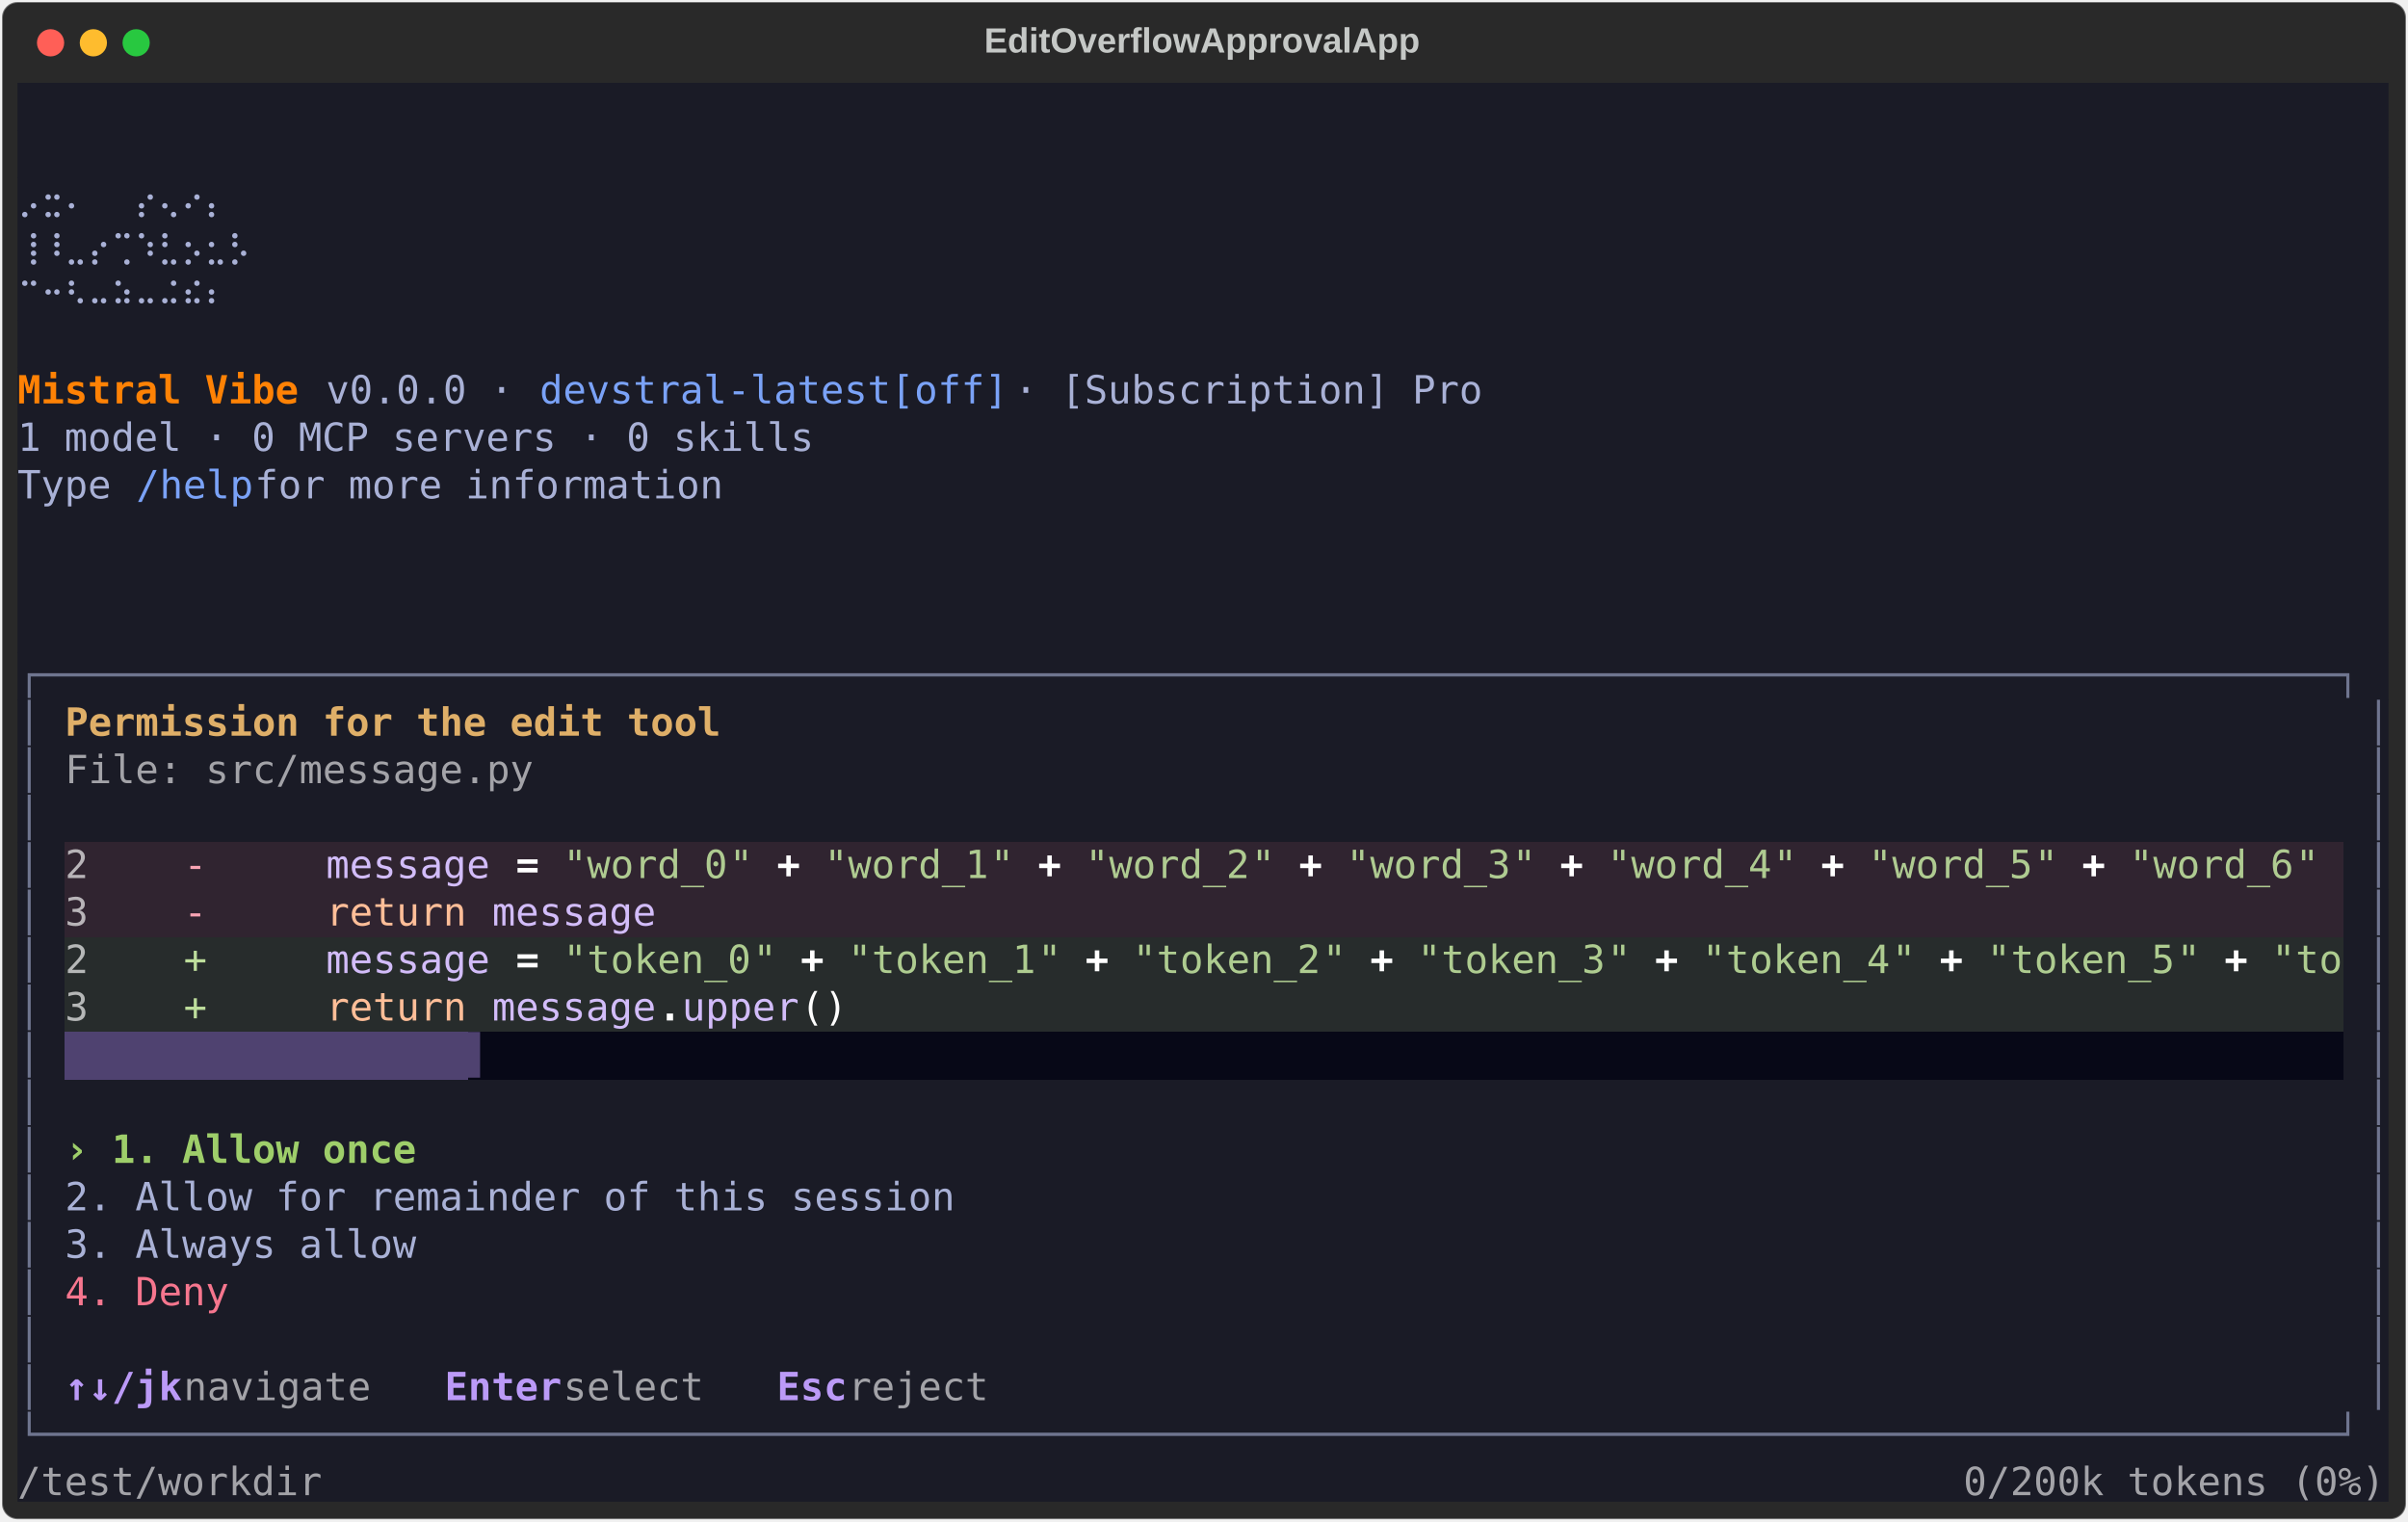
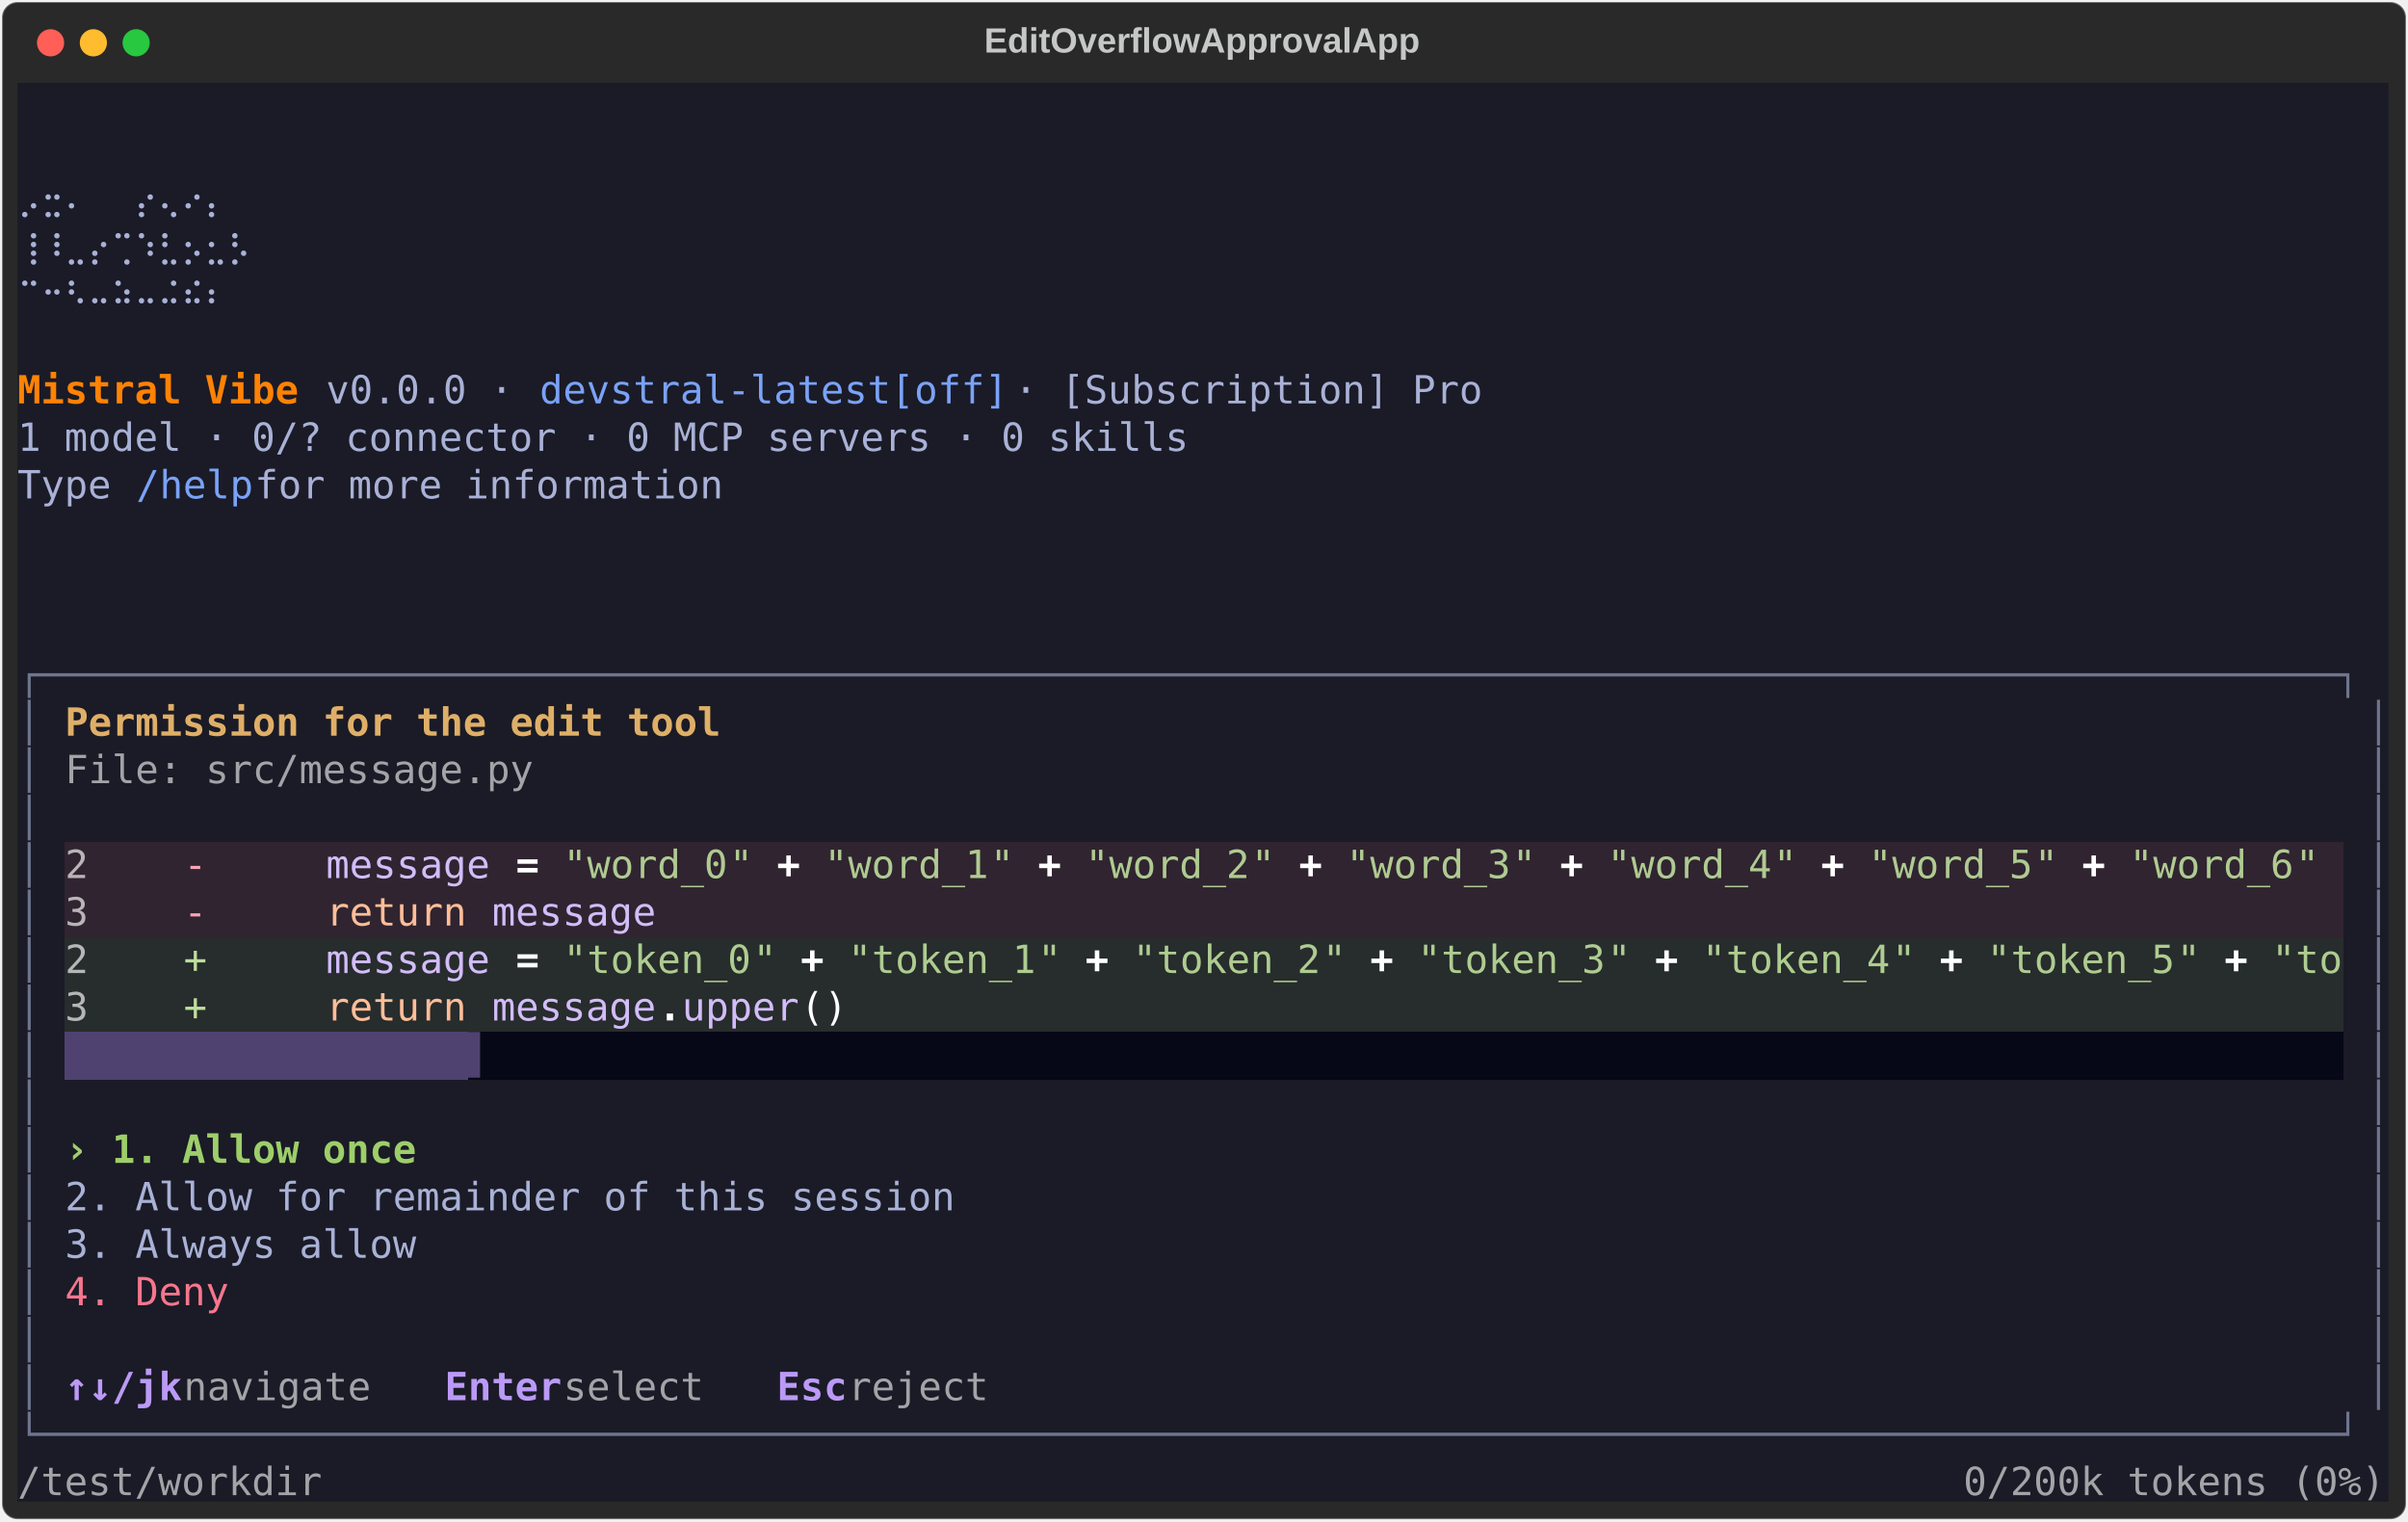
<svg xmlns="http://www.w3.org/2000/svg" class="rich-terminal" viewBox="0 0 1238 782.0">
  <style>

    @font-face {
        font-family: "Fira Code";
        src: local("FiraCode-Regular"),
                url("https://cdnjs.cloudflare.com/ajax/libs/firacode/6.2.0/woff2/FiraCode-Regular.woff2") format("woff2"),
                url("https://cdnjs.cloudflare.com/ajax/libs/firacode/6.2.0/woff/FiraCode-Regular.woff") format("woff");
        font-style: normal;
        font-weight: 400;
    }
    @font-face {
        font-family: "Fira Code";
        src: local("FiraCode-Bold"),
                url("https://cdnjs.cloudflare.com/ajax/libs/firacode/6.2.0/woff2/FiraCode-Bold.woff2") format("woff2"),
                url("https://cdnjs.cloudflare.com/ajax/libs/firacode/6.2.0/woff/FiraCode-Bold.woff") format("woff");
        font-style: bold;
        font-weight: 700;
    }

    .terminal-matrix {
        font-family: Fira Code, monospace;
        font-size: 20px;
        line-height: 24.4px;
        font-variant-east-asian: full-width;
    }

    .terminal-title {
        font-size: 18px;
        font-weight: bold;
        font-family: arial;
    }

    .terminal-r1 { fill: #c5c8c6 }
.terminal-r2 { fill: #a9b1d6 }
.terminal-r3 { fill: #ff8205;font-weight: bold }
.terminal-r4 { fill: #1a1b26 }
.terminal-r5 { fill: #7aa2f7 }
.terminal-r6 { fill: #6f758f }
.terminal-r7 { fill: #dfaf68;font-weight: bold }
.terminal-r8 { fill: #a3a3a8 }
.terminal-r9 { fill: #b8b4b8 }
.terminal-r10 { fill: #f9a4b4 }
.terminal-r11 { fill: #ffffff }
.terminal-r12 { fill: #d2bcf9 }
.terminal-r13 { fill: #ffffff;font-weight: bold }
.terminal-r14 { fill: #afcb91 }
.terminal-r15 { fill: #ffbe98 }
.terminal-r16 { fill: #b5b7b7 }
.terminal-r17 { fill: #bede9c }
.terminal-r18 { fill: #aecc90 }
.terminal-r19 { fill: #4f4270 }
.terminal-r20 { fill: #9ece6a;font-weight: bold }
.terminal-r21 { fill: #f6768e }
.terminal-r22 { fill: #bb9af7;font-weight: bold }
    </style>
  <defs>
    <clipPath id="terminal-clip-terminal">
      <rect x="0" y="0" width="1219.0" height="731.0" />
    </clipPath>
    <clipPath id="terminal-line-0">
      <rect x="0" y="1.5" width="1220" height="24.65" />
    </clipPath>
    <clipPath id="terminal-line-1">
      <rect x="0" y="25.9" width="1220" height="24.65" />
    </clipPath>
    <clipPath id="terminal-line-2">
      <rect x="0" y="50.3" width="1220" height="24.65" />
    </clipPath>
    <clipPath id="terminal-line-3">
      <rect x="0" y="74.7" width="1220" height="24.65" />
    </clipPath>
    <clipPath id="terminal-line-4">
      <rect x="0" y="99.1" width="1220" height="24.65" />
    </clipPath>
    <clipPath id="terminal-line-5">
      <rect x="0" y="123.5" width="1220" height="24.65" />
    </clipPath>
    <clipPath id="terminal-line-6">
      <rect x="0" y="147.9" width="1220" height="24.65" />
    </clipPath>
    <clipPath id="terminal-line-7">
      <rect x="0" y="172.3" width="1220" height="24.65" />
    </clipPath>
    <clipPath id="terminal-line-8">
      <rect x="0" y="196.7" width="1220" height="24.65" />
    </clipPath>
    <clipPath id="terminal-line-9">
      <rect x="0" y="221.1" width="1220" height="24.65" />
    </clipPath>
    <clipPath id="terminal-line-10">
      <rect x="0" y="245.5" width="1220" height="24.65" />
    </clipPath>
    <clipPath id="terminal-line-11">
      <rect x="0" y="269.9" width="1220" height="24.65" />
    </clipPath>
    <clipPath id="terminal-line-12">
      <rect x="0" y="294.3" width="1220" height="24.65" />
    </clipPath>
    <clipPath id="terminal-line-13">
      <rect x="0" y="318.7" width="1220" height="24.65" />
    </clipPath>
    <clipPath id="terminal-line-14">
      <rect x="0" y="343.1" width="1220" height="24.65" />
    </clipPath>
    <clipPath id="terminal-line-15">
      <rect x="0" y="367.5" width="1220" height="24.65" />
    </clipPath>
    <clipPath id="terminal-line-16">
      <rect x="0" y="391.9" width="1220" height="24.65" />
    </clipPath>
    <clipPath id="terminal-line-17">
      <rect x="0" y="416.3" width="1220" height="24.65" />
    </clipPath>
    <clipPath id="terminal-line-18">
      <rect x="0" y="440.7" width="1220" height="24.65" />
    </clipPath>
    <clipPath id="terminal-line-19">
      <rect x="0" y="465.1" width="1220" height="24.65" />
    </clipPath>
    <clipPath id="terminal-line-20">
      <rect x="0" y="489.5" width="1220" height="24.65" />
    </clipPath>
    <clipPath id="terminal-line-21">
      <rect x="0" y="513.9" width="1220" height="24.65" />
    </clipPath>
    <clipPath id="terminal-line-22">
      <rect x="0" y="538.3" width="1220" height="24.65" />
    </clipPath>
    <clipPath id="terminal-line-23">
      <rect x="0" y="562.7" width="1220" height="24.65" />
    </clipPath>
    <clipPath id="terminal-line-24">
      <rect x="0" y="587.1" width="1220" height="24.65" />
    </clipPath>
    <clipPath id="terminal-line-25">
      <rect x="0" y="611.5" width="1220" height="24.65" />
    </clipPath>
    <clipPath id="terminal-line-26">
      <rect x="0" y="635.9" width="1220" height="24.65" />
    </clipPath>
    <clipPath id="terminal-line-27">
      <rect x="0" y="660.3" width="1220" height="24.65" />
    </clipPath>
    <clipPath id="terminal-line-28">
      <rect x="0" y="684.7" width="1220" height="24.65" />
    </clipPath>
  </defs>
  <rect fill="#292929" stroke="rgba(255,255,255,0.35)" stroke-width="1" x="1" y="1" width="1236" height="780" rx="8" />
  <text class="terminal-title" fill="#c5c8c6" text-anchor="middle" x="618" y="27">EditOverflowApprovalApp</text>
  <g transform="translate(26,22)">
    <circle cx="0" cy="0" r="7" fill="#ff5f57" />
    <circle cx="22" cy="0" r="7" fill="#febc2e" />
    <circle cx="44" cy="0" r="7" fill="#28c840" />
  </g>
  <g transform="translate(9, 41)" clip-path="url(#terminal-clip-terminal)">
    <rect fill="#1a1b26" x="0" y="1.5" width="1220" height="24.65" shape-rendering="crispEdges" />
    <rect fill="#1a1b26" x="0" y="25.9" width="1220" height="24.65" shape-rendering="crispEdges" />
    <rect fill="#1a1b26" x="0" y="50.3" width="134.2" height="24.65" shape-rendering="crispEdges" />
    <rect fill="#1a1b26" x="134.2" y="50.3" width="646.6" height="24.65" shape-rendering="crispEdges" />
    <rect fill="#1a1b26" x="780.8" y="50.3" width="439.2" height="24.65" shape-rendering="crispEdges" />
    <rect fill="#1a1b26" x="0" y="74.7" width="134.2" height="24.65" shape-rendering="crispEdges" />
    <rect fill="#1a1b26" x="134.2" y="74.7" width="646.6" height="24.65" shape-rendering="crispEdges" />
    <rect fill="#1a1b26" x="780.8" y="74.7" width="439.2" height="24.65" shape-rendering="crispEdges" />
    <rect fill="#1a1b26" x="0" y="99.1" width="134.2" height="24.65" shape-rendering="crispEdges" />
    <rect fill="#1a1b26" x="134.2" y="99.1" width="646.6" height="24.65" shape-rendering="crispEdges" />
    <rect fill="#1a1b26" x="780.8" y="99.1" width="439.2" height="24.65" shape-rendering="crispEdges" />
    <rect fill="#1a1b26" x="0" y="123.5" width="780.8" height="24.65" shape-rendering="crispEdges" />
    <rect fill="#1a1b26" x="780.8" y="123.5" width="439.2" height="24.65" shape-rendering="crispEdges" />
    <rect fill="#1a1b26" x="0" y="147.9" width="146.4" height="24.65" shape-rendering="crispEdges" />
    <rect fill="#1a1b26" x="146.4" y="147.9" width="12.2" height="24.65" shape-rendering="crispEdges" />
    <rect fill="#1a1b26" x="158.6" y="147.9" width="109.8" height="24.65" shape-rendering="crispEdges" />
    <rect fill="#1a1b26" x="268.4" y="147.9" width="244" height="24.65" shape-rendering="crispEdges" />
    <rect fill="#1a1b26" x="512.4" y="147.9" width="256.2" height="24.65" shape-rendering="crispEdges" />
    <rect fill="#1a1b26" x="768.6" y="147.9" width="12.2" height="24.65" shape-rendering="crispEdges" />
    <rect fill="#1a1b26" x="780.8" y="147.9" width="439.2" height="24.65" shape-rendering="crispEdges" />
-     <rect fill="#1a1b26" x="0" y="172.3" width="414.8" height="24.65" shape-rendering="crispEdges" />
-     <rect fill="#1a1b26" x="414.8" y="172.3" width="366" height="24.65" shape-rendering="crispEdges" />
+     <rect fill="#1a1b26" x="0" y="172.3" width="610" height="24.65" shape-rendering="crispEdges" />
+     <rect fill="#1a1b26" x="610" y="172.3" width="170.8" height="24.65" shape-rendering="crispEdges" />
    <rect fill="#1a1b26" x="780.8" y="172.3" width="439.2" height="24.65" shape-rendering="crispEdges" />
    <rect fill="#1a1b26" x="0" y="196.7" width="61" height="24.65" shape-rendering="crispEdges" />
    <rect fill="#1a1b26" x="61" y="196.7" width="61" height="24.65" shape-rendering="crispEdges" />
    <rect fill="#1a1b26" x="122" y="196.7" width="256.2" height="24.65" shape-rendering="crispEdges" />
    <rect fill="#1a1b26" x="378.2" y="196.7" width="402.6" height="24.65" shape-rendering="crispEdges" />
    <rect fill="#1a1b26" x="780.8" y="196.7" width="439.2" height="24.65" shape-rendering="crispEdges" />
    <rect fill="#1a1b26" x="0" y="221.1" width="1220" height="24.65" shape-rendering="crispEdges" />
    <rect fill="#1a1b26" x="0" y="245.5" width="1220" height="24.65" shape-rendering="crispEdges" />
    <rect fill="#1a1b26" x="0" y="269.9" width="0" height="24.65" shape-rendering="crispEdges" />
    <rect fill="#1a1b26" x="0" y="269.9" width="1220" height="24.65" shape-rendering="crispEdges" />
    <rect fill="#1a1b26" x="0" y="294.3" width="1220" height="24.65" shape-rendering="crispEdges" />
    <rect fill="#1a1b26" x="0" y="318.7" width="12.2" height="24.65" shape-rendering="crispEdges" />
    <rect fill="#1a1b26" x="12.2" y="318.7" width="12.2" height="24.65" shape-rendering="crispEdges" />
    <rect fill="#1a1b26" x="24.4" y="318.7" width="341.6" height="24.65" shape-rendering="crispEdges" />
    <rect fill="#1a1b26" x="366" y="318.7" width="841.8" height="24.65" shape-rendering="crispEdges" />
    <rect fill="#1a1b26" x="1207.8" y="318.7" width="12.2" height="24.65" shape-rendering="crispEdges" />
    <rect fill="#1a1b26" x="0" y="343.1" width="12.2" height="24.65" shape-rendering="crispEdges" />
    <rect fill="#1a1b26" x="12.2" y="343.1" width="12.2" height="24.65" shape-rendering="crispEdges" />
    <rect fill="#1a1b26" x="24.4" y="343.1" width="244" height="24.65" shape-rendering="crispEdges" />
    <rect fill="#1a1b26" x="268.4" y="343.1" width="939.4" height="24.65" shape-rendering="crispEdges" />
    <rect fill="#1a1b26" x="1207.8" y="343.1" width="12.2" height="24.65" shape-rendering="crispEdges" />
    <rect fill="#1a1b26" x="0" y="367.5" width="12.2" height="24.65" shape-rendering="crispEdges" />
    <rect fill="#1a1b26" x="12.2" y="367.5" width="12.2" height="24.65" shape-rendering="crispEdges" />
    <rect fill="#1a1b26" x="24.4" y="367.5" width="0" height="24.65" shape-rendering="crispEdges" />
    <rect fill="#1a1b26" x="24.4" y="367.5" width="1183.4" height="24.65" shape-rendering="crispEdges" />
    <rect fill="#1a1b26" x="1207.8" y="367.5" width="12.2" height="24.65" shape-rendering="crispEdges" />
    <rect fill="#1a1b26" x="0" y="391.9" width="12.2" height="24.65" shape-rendering="crispEdges" />
    <rect fill="#1a1b26" x="12.2" y="391.9" width="12.2" height="24.65" shape-rendering="crispEdges" />
    <rect fill="#302430" x="24.4" y="391.9" width="61" height="24.65" shape-rendering="crispEdges" />
    <rect fill="#302430" x="85.4" y="391.9" width="24.4" height="24.65" shape-rendering="crispEdges" />
    <rect fill="#302430" x="109.8" y="391.9" width="48.8" height="24.65" shape-rendering="crispEdges" />
    <rect fill="#302430" x="158.6" y="391.9" width="85.4" height="24.65" shape-rendering="crispEdges" />
    <rect fill="#302430" x="244" y="391.9" width="12.2" height="24.65" shape-rendering="crispEdges" />
    <rect fill="#302430" x="256.2" y="391.9" width="12.2" height="24.65" shape-rendering="crispEdges" />
    <rect fill="#302430" x="268.4" y="391.9" width="12.2" height="24.65" shape-rendering="crispEdges" />
    <rect fill="#302430" x="280.6" y="391.9" width="12.2" height="24.65" shape-rendering="crispEdges" />
    <rect fill="#302430" x="292.8" y="391.9" width="73.2" height="24.65" shape-rendering="crispEdges" />
    <rect fill="#302430" x="366" y="391.9" width="12.2" height="24.65" shape-rendering="crispEdges" />
    <rect fill="#302430" x="378.2" y="391.9" width="12.2" height="24.65" shape-rendering="crispEdges" />
    <rect fill="#302430" x="390.4" y="391.9" width="12.2" height="24.65" shape-rendering="crispEdges" />
    <rect fill="#302430" x="402.6" y="391.9" width="12.2" height="24.65" shape-rendering="crispEdges" />
    <rect fill="#302430" x="414.8" y="391.9" width="12.2" height="24.65" shape-rendering="crispEdges" />
    <rect fill="#302430" x="427" y="391.9" width="73.2" height="24.65" shape-rendering="crispEdges" />
    <rect fill="#302430" x="500.2" y="391.9" width="12.2" height="24.65" shape-rendering="crispEdges" />
    <rect fill="#302430" x="512.4" y="391.9" width="12.2" height="24.65" shape-rendering="crispEdges" />
    <rect fill="#302430" x="524.6" y="391.9" width="12.2" height="24.65" shape-rendering="crispEdges" />
    <rect fill="#302430" x="536.8" y="391.9" width="12.2" height="24.65" shape-rendering="crispEdges" />
    <rect fill="#302430" x="549" y="391.9" width="12.2" height="24.65" shape-rendering="crispEdges" />
    <rect fill="#302430" x="561.2" y="391.9" width="73.2" height="24.65" shape-rendering="crispEdges" />
    <rect fill="#302430" x="634.4" y="391.9" width="12.2" height="24.65" shape-rendering="crispEdges" />
    <rect fill="#302430" x="646.6" y="391.9" width="12.2" height="24.65" shape-rendering="crispEdges" />
    <rect fill="#302430" x="658.8" y="391.9" width="12.2" height="24.65" shape-rendering="crispEdges" />
    <rect fill="#302430" x="671" y="391.9" width="12.2" height="24.65" shape-rendering="crispEdges" />
    <rect fill="#302430" x="683.2" y="391.9" width="12.2" height="24.65" shape-rendering="crispEdges" />
    <rect fill="#302430" x="695.4" y="391.9" width="73.2" height="24.65" shape-rendering="crispEdges" />
    <rect fill="#302430" x="768.6" y="391.9" width="12.2" height="24.65" shape-rendering="crispEdges" />
    <rect fill="#302430" x="780.8" y="391.9" width="12.2" height="24.65" shape-rendering="crispEdges" />
    <rect fill="#302430" x="793" y="391.9" width="12.2" height="24.65" shape-rendering="crispEdges" />
    <rect fill="#302430" x="805.2" y="391.9" width="12.2" height="24.65" shape-rendering="crispEdges" />
    <rect fill="#302430" x="817.4" y="391.9" width="12.2" height="24.65" shape-rendering="crispEdges" />
    <rect fill="#302430" x="829.6" y="391.9" width="73.2" height="24.65" shape-rendering="crispEdges" />
    <rect fill="#302430" x="902.8" y="391.9" width="12.2" height="24.65" shape-rendering="crispEdges" />
    <rect fill="#302430" x="915" y="391.9" width="12.2" height="24.65" shape-rendering="crispEdges" />
    <rect fill="#302430" x="927.2" y="391.9" width="12.2" height="24.65" shape-rendering="crispEdges" />
    <rect fill="#302430" x="939.4" y="391.9" width="12.2" height="24.65" shape-rendering="crispEdges" />
    <rect fill="#302430" x="951.6" y="391.9" width="12.2" height="24.65" shape-rendering="crispEdges" />
    <rect fill="#302430" x="963.8" y="391.9" width="73.2" height="24.65" shape-rendering="crispEdges" />
    <rect fill="#302430" x="1037" y="391.9" width="12.2" height="24.65" shape-rendering="crispEdges" />
    <rect fill="#302430" x="1049.2" y="391.9" width="12.2" height="24.65" shape-rendering="crispEdges" />
    <rect fill="#302430" x="1061.4" y="391.9" width="12.2" height="24.65" shape-rendering="crispEdges" />
    <rect fill="#302430" x="1073.6" y="391.9" width="12.2" height="24.65" shape-rendering="crispEdges" />
    <rect fill="#302430" x="1085.8" y="391.9" width="12.2" height="24.65" shape-rendering="crispEdges" />
    <rect fill="#302430" x="1098" y="391.9" width="73.2" height="24.65" shape-rendering="crispEdges" />
    <rect fill="#302430" x="1171.2" y="391.9" width="12.2" height="24.65" shape-rendering="crispEdges" />
    <rect fill="#302430" x="1183.4" y="391.9" width="12.2" height="24.65" shape-rendering="crispEdges" />
    <rect fill="#1a1b26" x="1195.6" y="391.9" width="12.2" height="24.65" shape-rendering="crispEdges" />
    <rect fill="#1a1b26" x="1207.8" y="391.9" width="12.2" height="24.65" shape-rendering="crispEdges" />
    <rect fill="#1a1b26" x="0" y="416.3" width="12.2" height="24.65" shape-rendering="crispEdges" />
    <rect fill="#1a1b26" x="12.2" y="416.3" width="12.2" height="24.65" shape-rendering="crispEdges" />
    <rect fill="#302430" x="24.4" y="416.3" width="61" height="24.65" shape-rendering="crispEdges" />
    <rect fill="#302430" x="85.4" y="416.3" width="24.4" height="24.65" shape-rendering="crispEdges" />
    <rect fill="#302430" x="109.8" y="416.3" width="48.8" height="24.65" shape-rendering="crispEdges" />
    <rect fill="#302430" x="158.6" y="416.3" width="73.2" height="24.65" shape-rendering="crispEdges" />
    <rect fill="#302430" x="231.8" y="416.3" width="12.2" height="24.65" shape-rendering="crispEdges" />
    <rect fill="#302430" x="244" y="416.3" width="85.4" height="24.65" shape-rendering="crispEdges" />
    <rect fill="#302430" x="329.4" y="416.3" width="866.2" height="24.65" shape-rendering="crispEdges" />
    <rect fill="#1a1b26" x="1195.6" y="416.3" width="12.2" height="24.65" shape-rendering="crispEdges" />
    <rect fill="#1a1b26" x="1207.8" y="416.3" width="12.2" height="24.65" shape-rendering="crispEdges" />
    <rect fill="#1a1b26" x="0" y="440.7" width="12.2" height="24.65" shape-rendering="crispEdges" />
    <rect fill="#1a1b26" x="12.2" y="440.7" width="12.2" height="24.65" shape-rendering="crispEdges" />
    <rect fill="#272c2c" x="24.4" y="440.7" width="61" height="24.65" shape-rendering="crispEdges" />
    <rect fill="#272c2c" x="85.4" y="440.7" width="24.4" height="24.65" shape-rendering="crispEdges" />
    <rect fill="#272c2c" x="109.8" y="440.7" width="48.8" height="24.65" shape-rendering="crispEdges" />
    <rect fill="#272c2c" x="158.6" y="440.7" width="85.4" height="24.65" shape-rendering="crispEdges" />
    <rect fill="#272c2c" x="244" y="440.7" width="12.2" height="24.65" shape-rendering="crispEdges" />
    <rect fill="#272c2c" x="256.2" y="440.7" width="12.2" height="24.65" shape-rendering="crispEdges" />
    <rect fill="#272c2c" x="268.4" y="440.7" width="12.2" height="24.65" shape-rendering="crispEdges" />
    <rect fill="#272c2c" x="280.6" y="440.7" width="12.2" height="24.65" shape-rendering="crispEdges" />
    <rect fill="#272c2c" x="292.8" y="440.7" width="85.4" height="24.65" shape-rendering="crispEdges" />
    <rect fill="#272c2c" x="378.2" y="440.7" width="12.2" height="24.65" shape-rendering="crispEdges" />
    <rect fill="#272c2c" x="390.4" y="440.7" width="12.2" height="24.65" shape-rendering="crispEdges" />
    <rect fill="#272c2c" x="402.6" y="440.7" width="12.2" height="24.65" shape-rendering="crispEdges" />
    <rect fill="#272c2c" x="414.8" y="440.7" width="12.2" height="24.65" shape-rendering="crispEdges" />
    <rect fill="#272c2c" x="427" y="440.7" width="12.2" height="24.65" shape-rendering="crispEdges" />
    <rect fill="#272c2c" x="439.2" y="440.7" width="85.4" height="24.65" shape-rendering="crispEdges" />
    <rect fill="#272c2c" x="524.6" y="440.7" width="12.2" height="24.65" shape-rendering="crispEdges" />
    <rect fill="#272c2c" x="536.8" y="440.7" width="12.2" height="24.65" shape-rendering="crispEdges" />
    <rect fill="#272c2c" x="549" y="440.7" width="12.2" height="24.65" shape-rendering="crispEdges" />
    <rect fill="#272c2c" x="561.2" y="440.7" width="12.2" height="24.65" shape-rendering="crispEdges" />
    <rect fill="#272c2c" x="573.4" y="440.7" width="12.2" height="24.65" shape-rendering="crispEdges" />
    <rect fill="#272c2c" x="585.6" y="440.7" width="85.4" height="24.65" shape-rendering="crispEdges" />
    <rect fill="#272c2c" x="671" y="440.7" width="12.2" height="24.65" shape-rendering="crispEdges" />
    <rect fill="#272c2c" x="683.2" y="440.7" width="12.2" height="24.65" shape-rendering="crispEdges" />
    <rect fill="#272c2c" x="695.4" y="440.7" width="12.2" height="24.65" shape-rendering="crispEdges" />
    <rect fill="#272c2c" x="707.6" y="440.7" width="12.2" height="24.65" shape-rendering="crispEdges" />
    <rect fill="#272c2c" x="719.8" y="440.7" width="12.2" height="24.65" shape-rendering="crispEdges" />
    <rect fill="#272c2c" x="732" y="440.7" width="85.4" height="24.65" shape-rendering="crispEdges" />
    <rect fill="#272c2c" x="817.4" y="440.7" width="12.2" height="24.65" shape-rendering="crispEdges" />
    <rect fill="#272c2c" x="829.6" y="440.7" width="12.2" height="24.65" shape-rendering="crispEdges" />
    <rect fill="#272c2c" x="841.8" y="440.7" width="12.2" height="24.65" shape-rendering="crispEdges" />
    <rect fill="#272c2c" x="854" y="440.7" width="12.2" height="24.65" shape-rendering="crispEdges" />
    <rect fill="#272c2c" x="866.2" y="440.7" width="12.2" height="24.65" shape-rendering="crispEdges" />
    <rect fill="#272c2c" x="878.4" y="440.7" width="85.4" height="24.65" shape-rendering="crispEdges" />
    <rect fill="#272c2c" x="963.8" y="440.7" width="12.2" height="24.65" shape-rendering="crispEdges" />
    <rect fill="#272c2c" x="976" y="440.7" width="12.2" height="24.65" shape-rendering="crispEdges" />
    <rect fill="#272c2c" x="988.2" y="440.7" width="12.2" height="24.65" shape-rendering="crispEdges" />
    <rect fill="#272c2c" x="1000.4" y="440.7" width="12.2" height="24.65" shape-rendering="crispEdges" />
    <rect fill="#272c2c" x="1012.6" y="440.7" width="12.2" height="24.65" shape-rendering="crispEdges" />
    <rect fill="#272c2c" x="1024.8" y="440.7" width="85.4" height="24.65" shape-rendering="crispEdges" />
    <rect fill="#272c2c" x="1110.2" y="440.7" width="12.2" height="24.65" shape-rendering="crispEdges" />
    <rect fill="#272c2c" x="1122.4" y="440.7" width="12.2" height="24.65" shape-rendering="crispEdges" />
    <rect fill="#272c2c" x="1134.6" y="440.7" width="12.2" height="24.65" shape-rendering="crispEdges" />
    <rect fill="#272c2c" x="1146.8" y="440.7" width="12.2" height="24.65" shape-rendering="crispEdges" />
    <rect fill="#272c2c" x="1159" y="440.7" width="12.2" height="24.65" shape-rendering="crispEdges" />
    <rect fill="#272c2c" x="1171.2" y="440.7" width="24.4" height="24.65" shape-rendering="crispEdges" />
    <rect fill="#1a1b26" x="1195.6" y="440.7" width="12.2" height="24.65" shape-rendering="crispEdges" />
    <rect fill="#1a1b26" x="1207.8" y="440.7" width="12.2" height="24.65" shape-rendering="crispEdges" />
    <rect fill="#1a1b26" x="0" y="465.1" width="12.2" height="24.65" shape-rendering="crispEdges" />
    <rect fill="#1a1b26" x="12.2" y="465.1" width="12.2" height="24.65" shape-rendering="crispEdges" />
    <rect fill="#272c2c" x="24.4" y="465.1" width="61" height="24.65" shape-rendering="crispEdges" />
    <rect fill="#272c2c" x="85.4" y="465.1" width="24.4" height="24.65" shape-rendering="crispEdges" />
    <rect fill="#272c2c" x="109.8" y="465.1" width="48.8" height="24.65" shape-rendering="crispEdges" />
    <rect fill="#272c2c" x="158.6" y="465.1" width="73.2" height="24.65" shape-rendering="crispEdges" />
    <rect fill="#272c2c" x="231.8" y="465.1" width="12.2" height="24.65" shape-rendering="crispEdges" />
    <rect fill="#272c2c" x="244" y="465.1" width="85.4" height="24.65" shape-rendering="crispEdges" />
    <rect fill="#272c2c" x="329.4" y="465.1" width="12.2" height="24.65" shape-rendering="crispEdges" />
    <rect fill="#272c2c" x="341.6" y="465.1" width="61" height="24.65" shape-rendering="crispEdges" />
    <rect fill="#272c2c" x="402.6" y="465.1" width="24.4" height="24.65" shape-rendering="crispEdges" />
    <rect fill="#272c2c" x="427" y="465.1" width="768.6" height="24.65" shape-rendering="crispEdges" />
    <rect fill="#1a1b26" x="1195.6" y="465.1" width="12.2" height="24.65" shape-rendering="crispEdges" />
    <rect fill="#1a1b26" x="1207.8" y="465.1" width="12.2" height="24.65" shape-rendering="crispEdges" />
    <rect fill="#1a1b26" x="0" y="489.5" width="12.2" height="24.65" shape-rendering="crispEdges" />
    <rect fill="#1a1b26" x="12.2" y="489.5" width="12.2" height="24.65" shape-rendering="crispEdges" />
    <rect fill="#4f4270" x="24.4" y="489.5" width="207.4" height="24.65" shape-rendering="crispEdges" />
    <rect fill="#070817" x="231.8" y="489.5" width="12.2" height="24.65" shape-rendering="crispEdges" />
    <rect fill="#070817" x="244" y="489.5" width="951.6" height="24.65" shape-rendering="crispEdges" />
    <rect fill="#1a1b26" x="1195.6" y="489.5" width="12.2" height="24.65" shape-rendering="crispEdges" />
    <rect fill="#1a1b26" x="1207.8" y="489.5" width="12.2" height="24.65" shape-rendering="crispEdges" />
    <rect fill="#1a1b26" x="0" y="513.9" width="12.2" height="24.65" shape-rendering="crispEdges" />
    <rect fill="#1a1b26" x="12.2" y="513.9" width="12.2" height="24.65" shape-rendering="crispEdges" />
    <rect fill="#1a1b26" x="24.4" y="513.9" width="0" height="24.65" shape-rendering="crispEdges" />
    <rect fill="#1a1b26" x="24.4" y="513.9" width="1183.4" height="24.65" shape-rendering="crispEdges" />
    <rect fill="#1a1b26" x="1207.8" y="513.9" width="12.2" height="24.65" shape-rendering="crispEdges" />
    <rect fill="#1a1b26" x="0" y="538.3" width="12.2" height="24.65" shape-rendering="crispEdges" />
    <rect fill="#1a1b26" x="12.2" y="538.3" width="12.2" height="24.65" shape-rendering="crispEdges" />
    <rect fill="#1a1b26" x="24.4" y="538.3" width="183" height="24.65" shape-rendering="crispEdges" />
    <rect fill="#1a1b26" x="207.4" y="538.3" width="1000.4" height="24.65" shape-rendering="crispEdges" />
    <rect fill="#1a1b26" x="1207.8" y="538.3" width="12.2" height="24.65" shape-rendering="crispEdges" />
    <rect fill="#1a1b26" x="0" y="562.7" width="12.2" height="24.65" shape-rendering="crispEdges" />
    <rect fill="#1a1b26" x="12.2" y="562.7" width="12.2" height="24.65" shape-rendering="crispEdges" />
    <rect fill="#1a1b26" x="24.4" y="562.7" width="488" height="24.65" shape-rendering="crispEdges" />
    <rect fill="#1a1b26" x="512.4" y="562.7" width="695.4" height="24.65" shape-rendering="crispEdges" />
    <rect fill="#1a1b26" x="1207.8" y="562.7" width="12.2" height="24.65" shape-rendering="crispEdges" />
    <rect fill="#1a1b26" x="0" y="587.1" width="12.2" height="24.65" shape-rendering="crispEdges" />
    <rect fill="#1a1b26" x="12.2" y="587.1" width="12.2" height="24.65" shape-rendering="crispEdges" />
    <rect fill="#1a1b26" x="24.4" y="587.1" width="207.4" height="24.65" shape-rendering="crispEdges" />
    <rect fill="#1a1b26" x="231.8" y="587.1" width="976" height="24.65" shape-rendering="crispEdges" />
    <rect fill="#1a1b26" x="1207.8" y="587.1" width="12.2" height="24.65" shape-rendering="crispEdges" />
    <rect fill="#1a1b26" x="0" y="611.5" width="12.2" height="24.65" shape-rendering="crispEdges" />
    <rect fill="#1a1b26" x="12.2" y="611.5" width="12.2" height="24.65" shape-rendering="crispEdges" />
    <rect fill="#1a1b26" x="24.4" y="611.5" width="109.8" height="24.65" shape-rendering="crispEdges" />
    <rect fill="#1a1b26" x="134.2" y="611.5" width="1073.6" height="24.65" shape-rendering="crispEdges" />
    <rect fill="#1a1b26" x="1207.8" y="611.5" width="12.2" height="24.65" shape-rendering="crispEdges" />
    <rect fill="#1a1b26" x="0" y="635.9" width="12.2" height="24.65" shape-rendering="crispEdges" />
    <rect fill="#1a1b26" x="12.2" y="635.9" width="1195.6" height="24.65" shape-rendering="crispEdges" />
    <rect fill="#1a1b26" x="1207.8" y="635.9" width="12.2" height="24.65" shape-rendering="crispEdges" />
    <rect fill="#1a1b26" x="0" y="660.3" width="12.2" height="24.65" shape-rendering="crispEdges" />
    <rect fill="#1a1b26" x="12.2" y="660.3" width="12.2" height="24.65" shape-rendering="crispEdges" />
    <rect fill="#1a1b26" x="24.4" y="660.3" width="61" height="24.65" shape-rendering="crispEdges" />
    <rect fill="#1a1b26" x="85.4" y="660.3" width="134.2" height="24.65" shape-rendering="crispEdges" />
    <rect fill="#1a1b26" x="219.6" y="660.3" width="61" height="24.65" shape-rendering="crispEdges" />
    <rect fill="#1a1b26" x="280.6" y="660.3" width="109.8" height="24.65" shape-rendering="crispEdges" />
    <rect fill="#1a1b26" x="390.4" y="660.3" width="36.6" height="24.65" shape-rendering="crispEdges" />
    <rect fill="#1a1b26" x="427" y="660.3" width="85.4" height="24.65" shape-rendering="crispEdges" />
    <rect fill="#1a1b26" x="512.4" y="660.3" width="695.4" height="24.65" shape-rendering="crispEdges" />
    <rect fill="#1a1b26" x="1207.8" y="660.3" width="12.2" height="24.65" shape-rendering="crispEdges" />
    <rect fill="#1a1b26" x="0" y="684.7" width="1220" height="24.65" shape-rendering="crispEdges" />
    <rect fill="#1a1b26" x="0" y="709.1" width="158.6" height="24.65" shape-rendering="crispEdges" />
    <rect fill="#1a1b26" x="158.6" y="709.1" width="0" height="24.65" shape-rendering="crispEdges" />
    <rect fill="#1a1b26" x="158.6" y="709.1" width="841.8" height="24.65" shape-rendering="crispEdges" />
    <rect fill="#1a1b26" x="1000.4" y="709.1" width="219.6" height="24.65" shape-rendering="crispEdges" />
    <g class="terminal-matrix">
      <text class="terminal-r1" x="1220" y="20" textLength="12.2" clip-path="url(#terminal-line-0)">
</text>
      <text class="terminal-r1" x="1220" y="44.4" textLength="12.2" clip-path="url(#terminal-line-1)">
</text>
      <text class="terminal-r2" x="0" y="68.8" textLength="134.2" clip-path="url(#terminal-line-2)">  ⡠⣒⠄  ⡔⢄⠔⡄</text>
      <text class="terminal-r1" x="1220" y="68.8" textLength="12.2" clip-path="url(#terminal-line-2)">
</text>
      <text class="terminal-r2" x="0" y="93.2" textLength="134.2" clip-path="url(#terminal-line-3)"> ⢸⠸⣀⡔⢉⠱⣃⡢⣂⡣</text>
      <text class="terminal-r1" x="1220" y="93.2" textLength="12.2" clip-path="url(#terminal-line-3)">
</text>
      <text class="terminal-r2" x="0" y="117.6" textLength="134.2" clip-path="url(#terminal-line-4)">  ⠉⠒⠣⠤⠵⠤⠬⠮⠆</text>
      <text class="terminal-r1" x="1220" y="117.6" textLength="12.2" clip-path="url(#terminal-line-4)">
</text>
      <text class="terminal-r1" x="1220" y="142" textLength="12.2" clip-path="url(#terminal-line-5)">
</text>
      <text class="terminal-r3" x="0" y="166.4" textLength="146.4" clip-path="url(#terminal-line-6)">Mistral Vibe</text>
      <text class="terminal-r2" x="158.6" y="166.4" textLength="109.8" clip-path="url(#terminal-line-6)">v0.0.0 · </text>
      <text class="terminal-r5" x="268.4" y="166.4" textLength="244" clip-path="url(#terminal-line-6)">devstral-latest[off]</text>
      <text class="terminal-r2" x="512.4" y="166.4" textLength="256.2" clip-path="url(#terminal-line-6)"> · [Subscription] Pro</text>
      <text class="terminal-r1" x="1220" y="166.4" textLength="12.2" clip-path="url(#terminal-line-6)">
</text>
-       <text class="terminal-r2" x="0" y="190.8" textLength="414.8" clip-path="url(#terminal-line-7)">1 model · 0 MCP servers · 0 skills</text>
+       <text class="terminal-r2" x="0" y="190.8" textLength="610" clip-path="url(#terminal-line-7)">1 model · 0/? connector · 0 MCP servers · 0 skills</text>
      <text class="terminal-r1" x="1220" y="190.8" textLength="12.2" clip-path="url(#terminal-line-7)">
</text>
      <text class="terminal-r2" x="0" y="215.2" textLength="61" clip-path="url(#terminal-line-8)">Type </text>
      <text class="terminal-r5" x="61" y="215.2" textLength="61" clip-path="url(#terminal-line-8)">/help</text>
      <text class="terminal-r2" x="122" y="215.2" textLength="256.2" clip-path="url(#terminal-line-8)"> for more information</text>
      <text class="terminal-r1" x="1220" y="215.2" textLength="12.2" clip-path="url(#terminal-line-8)">
</text>
      <text class="terminal-r1" x="1220" y="239.6" textLength="12.2" clip-path="url(#terminal-line-9)">
</text>
      <text class="terminal-r1" x="1220" y="264" textLength="12.2" clip-path="url(#terminal-line-10)">
</text>
      <text class="terminal-r1" x="1220" y="288.4" textLength="12.2" clip-path="url(#terminal-line-11)">
</text>
      <text class="terminal-r6" x="0" y="312.8" textLength="1220" clip-path="url(#terminal-line-12)">┌──────────────────────────────────────────────────────────────────────────────────────────────────┐</text>
      <text class="terminal-r1" x="1220" y="312.8" textLength="12.2" clip-path="url(#terminal-line-12)">
</text>
      <text class="terminal-r6" x="0" y="337.2" textLength="12.2" clip-path="url(#terminal-line-13)">│</text>
      <text class="terminal-r7" x="24.4" y="337.2" textLength="341.6" clip-path="url(#terminal-line-13)">Permission for the edit tool</text>
      <text class="terminal-r6" x="1207.8" y="337.2" textLength="12.2" clip-path="url(#terminal-line-13)">│</text>
      <text class="terminal-r1" x="1220" y="337.2" textLength="12.2" clip-path="url(#terminal-line-13)">
</text>
      <text class="terminal-r6" x="0" y="361.6" textLength="12.2" clip-path="url(#terminal-line-14)">│</text>
      <text class="terminal-r8" x="24.4" y="361.6" textLength="244" clip-path="url(#terminal-line-14)">File: src/message.py</text>
      <text class="terminal-r6" x="1207.8" y="361.6" textLength="12.2" clip-path="url(#terminal-line-14)">│</text>
      <text class="terminal-r1" x="1220" y="361.6" textLength="12.2" clip-path="url(#terminal-line-14)">
</text>
      <text class="terminal-r6" x="0" y="386" textLength="12.2" clip-path="url(#terminal-line-15)">│</text>
      <text class="terminal-r6" x="1207.8" y="386" textLength="12.2" clip-path="url(#terminal-line-15)">│</text>
      <text class="terminal-r1" x="1220" y="386" textLength="12.2" clip-path="url(#terminal-line-15)">
</text>
      <text class="terminal-r6" x="0" y="410.4" textLength="12.2" clip-path="url(#terminal-line-16)">│</text>
      <text class="terminal-r9" x="24.4" y="410.4" textLength="61" clip-path="url(#terminal-line-16)">   2 </text>
      <text class="terminal-r10" x="85.4" y="410.4" textLength="24.4" clip-path="url(#terminal-line-16)">- </text>
      <text class="terminal-r12" x="158.6" y="410.4" textLength="85.4" clip-path="url(#terminal-line-16)">message</text>
      <text class="terminal-r13" x="256.2" y="410.4" textLength="12.2" clip-path="url(#terminal-line-16)">=</text>
      <text class="terminal-r14" x="280.6" y="410.4" textLength="12.2" clip-path="url(#terminal-line-16)">"</text>
      <text class="terminal-r14" x="292.8" y="410.4" textLength="73.2" clip-path="url(#terminal-line-16)">word_0</text>
      <text class="terminal-r14" x="366" y="410.4" textLength="12.2" clip-path="url(#terminal-line-16)">"</text>
      <text class="terminal-r13" x="390.4" y="410.4" textLength="12.2" clip-path="url(#terminal-line-16)">+</text>
      <text class="terminal-r14" x="414.8" y="410.4" textLength="12.2" clip-path="url(#terminal-line-16)">"</text>
      <text class="terminal-r14" x="427" y="410.4" textLength="73.2" clip-path="url(#terminal-line-16)">word_1</text>
      <text class="terminal-r14" x="500.2" y="410.4" textLength="12.2" clip-path="url(#terminal-line-16)">"</text>
      <text class="terminal-r13" x="524.6" y="410.4" textLength="12.2" clip-path="url(#terminal-line-16)">+</text>
      <text class="terminal-r14" x="549" y="410.4" textLength="12.2" clip-path="url(#terminal-line-16)">"</text>
      <text class="terminal-r14" x="561.2" y="410.4" textLength="73.2" clip-path="url(#terminal-line-16)">word_2</text>
      <text class="terminal-r14" x="634.4" y="410.4" textLength="12.2" clip-path="url(#terminal-line-16)">"</text>
      <text class="terminal-r13" x="658.8" y="410.4" textLength="12.2" clip-path="url(#terminal-line-16)">+</text>
      <text class="terminal-r14" x="683.2" y="410.4" textLength="12.2" clip-path="url(#terminal-line-16)">"</text>
      <text class="terminal-r14" x="695.4" y="410.4" textLength="73.2" clip-path="url(#terminal-line-16)">word_3</text>
      <text class="terminal-r14" x="768.6" y="410.4" textLength="12.2" clip-path="url(#terminal-line-16)">"</text>
      <text class="terminal-r13" x="793" y="410.4" textLength="12.2" clip-path="url(#terminal-line-16)">+</text>
      <text class="terminal-r14" x="817.4" y="410.4" textLength="12.2" clip-path="url(#terminal-line-16)">"</text>
      <text class="terminal-r14" x="829.6" y="410.4" textLength="73.2" clip-path="url(#terminal-line-16)">word_4</text>
      <text class="terminal-r14" x="902.8" y="410.4" textLength="12.2" clip-path="url(#terminal-line-16)">"</text>
      <text class="terminal-r13" x="927.2" y="410.4" textLength="12.2" clip-path="url(#terminal-line-16)">+</text>
      <text class="terminal-r14" x="951.6" y="410.4" textLength="12.2" clip-path="url(#terminal-line-16)">"</text>
      <text class="terminal-r14" x="963.8" y="410.4" textLength="73.2" clip-path="url(#terminal-line-16)">word_5</text>
      <text class="terminal-r14" x="1037" y="410.4" textLength="12.2" clip-path="url(#terminal-line-16)">"</text>
      <text class="terminal-r13" x="1061.4" y="410.4" textLength="12.2" clip-path="url(#terminal-line-16)">+</text>
      <text class="terminal-r14" x="1085.8" y="410.4" textLength="12.2" clip-path="url(#terminal-line-16)">"</text>
      <text class="terminal-r14" x="1098" y="410.4" textLength="73.2" clip-path="url(#terminal-line-16)">word_6</text>
      <text class="terminal-r14" x="1171.2" y="410.4" textLength="12.2" clip-path="url(#terminal-line-16)">"</text>
      <text class="terminal-r6" x="1207.8" y="410.4" textLength="12.2" clip-path="url(#terminal-line-16)">│</text>
      <text class="terminal-r1" x="1220" y="410.4" textLength="12.2" clip-path="url(#terminal-line-16)">
</text>
      <text class="terminal-r6" x="0" y="434.8" textLength="12.2" clip-path="url(#terminal-line-17)">│</text>
      <text class="terminal-r9" x="24.4" y="434.8" textLength="61" clip-path="url(#terminal-line-17)">   3 </text>
      <text class="terminal-r10" x="85.4" y="434.8" textLength="24.4" clip-path="url(#terminal-line-17)">- </text>
      <text class="terminal-r15" x="158.6" y="434.8" textLength="73.2" clip-path="url(#terminal-line-17)">return</text>
      <text class="terminal-r12" x="244" y="434.8" textLength="85.4" clip-path="url(#terminal-line-17)">message</text>
      <text class="terminal-r6" x="1207.8" y="434.8" textLength="12.2" clip-path="url(#terminal-line-17)">│</text>
      <text class="terminal-r1" x="1220" y="434.8" textLength="12.2" clip-path="url(#terminal-line-17)">
</text>
      <text class="terminal-r6" x="0" y="459.2" textLength="12.2" clip-path="url(#terminal-line-18)">│</text>
      <text class="terminal-r16" x="24.4" y="459.2" textLength="61" clip-path="url(#terminal-line-18)">   2 </text>
      <text class="terminal-r17" x="85.4" y="459.2" textLength="24.4" clip-path="url(#terminal-line-18)">+ </text>
      <text class="terminal-r12" x="158.6" y="459.2" textLength="85.4" clip-path="url(#terminal-line-18)">message</text>
      <text class="terminal-r13" x="256.2" y="459.2" textLength="12.2" clip-path="url(#terminal-line-18)">=</text>
      <text class="terminal-r18" x="280.6" y="459.2" textLength="12.2" clip-path="url(#terminal-line-18)">"</text>
      <text class="terminal-r18" x="292.8" y="459.2" textLength="85.4" clip-path="url(#terminal-line-18)">token_0</text>
      <text class="terminal-r18" x="378.2" y="459.2" textLength="12.2" clip-path="url(#terminal-line-18)">"</text>
      <text class="terminal-r13" x="402.6" y="459.2" textLength="12.2" clip-path="url(#terminal-line-18)">+</text>
      <text class="terminal-r18" x="427" y="459.2" textLength="12.2" clip-path="url(#terminal-line-18)">"</text>
      <text class="terminal-r18" x="439.2" y="459.2" textLength="85.4" clip-path="url(#terminal-line-18)">token_1</text>
      <text class="terminal-r18" x="524.6" y="459.2" textLength="12.2" clip-path="url(#terminal-line-18)">"</text>
      <text class="terminal-r13" x="549" y="459.2" textLength="12.2" clip-path="url(#terminal-line-18)">+</text>
      <text class="terminal-r18" x="573.4" y="459.2" textLength="12.2" clip-path="url(#terminal-line-18)">"</text>
      <text class="terminal-r18" x="585.6" y="459.2" textLength="85.4" clip-path="url(#terminal-line-18)">token_2</text>
      <text class="terminal-r18" x="671" y="459.2" textLength="12.2" clip-path="url(#terminal-line-18)">"</text>
      <text class="terminal-r13" x="695.4" y="459.2" textLength="12.2" clip-path="url(#terminal-line-18)">+</text>
      <text class="terminal-r18" x="719.8" y="459.2" textLength="12.2" clip-path="url(#terminal-line-18)">"</text>
      <text class="terminal-r18" x="732" y="459.2" textLength="85.4" clip-path="url(#terminal-line-18)">token_3</text>
      <text class="terminal-r18" x="817.4" y="459.2" textLength="12.2" clip-path="url(#terminal-line-18)">"</text>
      <text class="terminal-r13" x="841.8" y="459.2" textLength="12.2" clip-path="url(#terminal-line-18)">+</text>
      <text class="terminal-r18" x="866.2" y="459.2" textLength="12.2" clip-path="url(#terminal-line-18)">"</text>
      <text class="terminal-r18" x="878.4" y="459.2" textLength="85.4" clip-path="url(#terminal-line-18)">token_4</text>
      <text class="terminal-r18" x="963.8" y="459.2" textLength="12.2" clip-path="url(#terminal-line-18)">"</text>
      <text class="terminal-r13" x="988.2" y="459.2" textLength="12.2" clip-path="url(#terminal-line-18)">+</text>
      <text class="terminal-r18" x="1012.6" y="459.2" textLength="12.2" clip-path="url(#terminal-line-18)">"</text>
      <text class="terminal-r18" x="1024.8" y="459.2" textLength="85.4" clip-path="url(#terminal-line-18)">token_5</text>
      <text class="terminal-r18" x="1110.2" y="459.2" textLength="12.2" clip-path="url(#terminal-line-18)">"</text>
      <text class="terminal-r13" x="1134.6" y="459.2" textLength="12.2" clip-path="url(#terminal-line-18)">+</text>
      <text class="terminal-r18" x="1159" y="459.2" textLength="12.2" clip-path="url(#terminal-line-18)">"</text>
      <text class="terminal-r18" x="1171.2" y="459.2" textLength="24.4" clip-path="url(#terminal-line-18)">to</text>
      <text class="terminal-r6" x="1207.8" y="459.2" textLength="12.2" clip-path="url(#terminal-line-18)">│</text>
      <text class="terminal-r1" x="1220" y="459.2" textLength="12.2" clip-path="url(#terminal-line-18)">
</text>
      <text class="terminal-r6" x="0" y="483.6" textLength="12.2" clip-path="url(#terminal-line-19)">│</text>
      <text class="terminal-r16" x="24.4" y="483.6" textLength="61" clip-path="url(#terminal-line-19)">   3 </text>
      <text class="terminal-r17" x="85.4" y="483.6" textLength="24.4" clip-path="url(#terminal-line-19)">+ </text>
      <text class="terminal-r15" x="158.6" y="483.6" textLength="73.2" clip-path="url(#terminal-line-19)">return</text>
      <text class="terminal-r12" x="244" y="483.6" textLength="85.4" clip-path="url(#terminal-line-19)">message</text>
      <text class="terminal-r13" x="329.4" y="483.6" textLength="12.2" clip-path="url(#terminal-line-19)">.</text>
      <text class="terminal-r12" x="341.6" y="483.6" textLength="61" clip-path="url(#terminal-line-19)">upper</text>
      <text class="terminal-r11" x="402.6" y="483.6" textLength="24.4" clip-path="url(#terminal-line-19)">()</text>
      <text class="terminal-r6" x="1207.8" y="483.6" textLength="12.2" clip-path="url(#terminal-line-19)">│</text>
      <text class="terminal-r1" x="1220" y="483.6" textLength="12.2" clip-path="url(#terminal-line-19)">
</text>
      <text class="terminal-r6" x="0" y="508" textLength="12.2" clip-path="url(#terminal-line-20)">│</text>
      <text class="terminal-r19" x="231.8" y="508" textLength="12.2" clip-path="url(#terminal-line-20)">▌</text>
      <text class="terminal-r6" x="1207.8" y="508" textLength="12.2" clip-path="url(#terminal-line-20)">│</text>
      <text class="terminal-r1" x="1220" y="508" textLength="12.2" clip-path="url(#terminal-line-20)">
</text>
      <text class="terminal-r6" x="0" y="532.4" textLength="12.2" clip-path="url(#terminal-line-21)">│</text>
      <text class="terminal-r6" x="1207.8" y="532.4" textLength="12.2" clip-path="url(#terminal-line-21)">│</text>
      <text class="terminal-r1" x="1220" y="532.4" textLength="12.2" clip-path="url(#terminal-line-21)">
</text>
      <text class="terminal-r6" x="0" y="556.8" textLength="12.2" clip-path="url(#terminal-line-22)">│</text>
      <text class="terminal-r20" x="24.4" y="556.8" textLength="183" clip-path="url(#terminal-line-22)">› 1. Allow once</text>
      <text class="terminal-r6" x="1207.8" y="556.8" textLength="12.2" clip-path="url(#terminal-line-22)">│</text>
      <text class="terminal-r1" x="1220" y="556.8" textLength="12.2" clip-path="url(#terminal-line-22)">
</text>
      <text class="terminal-r6" x="0" y="581.2" textLength="12.2" clip-path="url(#terminal-line-23)">│</text>
      <text class="terminal-r2" x="24.4" y="581.2" textLength="488" clip-path="url(#terminal-line-23)">  2. Allow for remainder of this session</text>
      <text class="terminal-r6" x="1207.8" y="581.2" textLength="12.2" clip-path="url(#terminal-line-23)">│</text>
      <text class="terminal-r1" x="1220" y="581.2" textLength="12.2" clip-path="url(#terminal-line-23)">
</text>
      <text class="terminal-r6" x="0" y="605.6" textLength="12.2" clip-path="url(#terminal-line-24)">│</text>
      <text class="terminal-r2" x="24.4" y="605.6" textLength="207.4" clip-path="url(#terminal-line-24)">  3. Always allow</text>
      <text class="terminal-r6" x="1207.8" y="605.6" textLength="12.2" clip-path="url(#terminal-line-24)">│</text>
      <text class="terminal-r1" x="1220" y="605.6" textLength="12.2" clip-path="url(#terminal-line-24)">
</text>
      <text class="terminal-r6" x="0" y="630" textLength="12.2" clip-path="url(#terminal-line-25)">│</text>
      <text class="terminal-r21" x="24.4" y="630" textLength="109.8" clip-path="url(#terminal-line-25)">  4. Deny</text>
      <text class="terminal-r6" x="1207.8" y="630" textLength="12.2" clip-path="url(#terminal-line-25)">│</text>
      <text class="terminal-r1" x="1220" y="630" textLength="12.2" clip-path="url(#terminal-line-25)">
</text>
      <text class="terminal-r6" x="0" y="654.4" textLength="12.2" clip-path="url(#terminal-line-26)">│</text>
      <text class="terminal-r6" x="1207.8" y="654.4" textLength="12.2" clip-path="url(#terminal-line-26)">│</text>
      <text class="terminal-r1" x="1220" y="654.4" textLength="12.2" clip-path="url(#terminal-line-26)">
</text>
      <text class="terminal-r6" x="0" y="678.8" textLength="12.2" clip-path="url(#terminal-line-27)">│</text>
      <text class="terminal-r22" x="24.4" y="678.8" textLength="61" clip-path="url(#terminal-line-27)">↑↓/jk</text>
      <text class="terminal-r8" x="85.4" y="678.8" textLength="134.2" clip-path="url(#terminal-line-27)"> navigate  </text>
      <text class="terminal-r22" x="219.6" y="678.8" textLength="61" clip-path="url(#terminal-line-27)">Enter</text>
      <text class="terminal-r8" x="280.6" y="678.8" textLength="109.8" clip-path="url(#terminal-line-27)"> select  </text>
      <text class="terminal-r22" x="390.4" y="678.8" textLength="36.6" clip-path="url(#terminal-line-27)">Esc</text>
      <text class="terminal-r8" x="427" y="678.8" textLength="85.4" clip-path="url(#terminal-line-27)"> reject</text>
      <text class="terminal-r6" x="1207.8" y="678.8" textLength="12.2" clip-path="url(#terminal-line-27)">│</text>
      <text class="terminal-r1" x="1220" y="678.8" textLength="12.2" clip-path="url(#terminal-line-27)">
</text>
      <text class="terminal-r6" x="0" y="703.2" textLength="1220" clip-path="url(#terminal-line-28)">└──────────────────────────────────────────────────────────────────────────────────────────────────┘</text>
      <text class="terminal-r1" x="1220" y="703.2" textLength="12.2" clip-path="url(#terminal-line-28)">
</text>
      <text class="terminal-r8" x="0" y="727.6" textLength="158.6" clip-path="url(#terminal-line-29)">/test/workdir</text>
      <text class="terminal-r8" x="1000.4" y="727.6" textLength="219.6" clip-path="url(#terminal-line-29)">0/200k tokens (0%)</text>
    </g>
  </g>
</svg>
